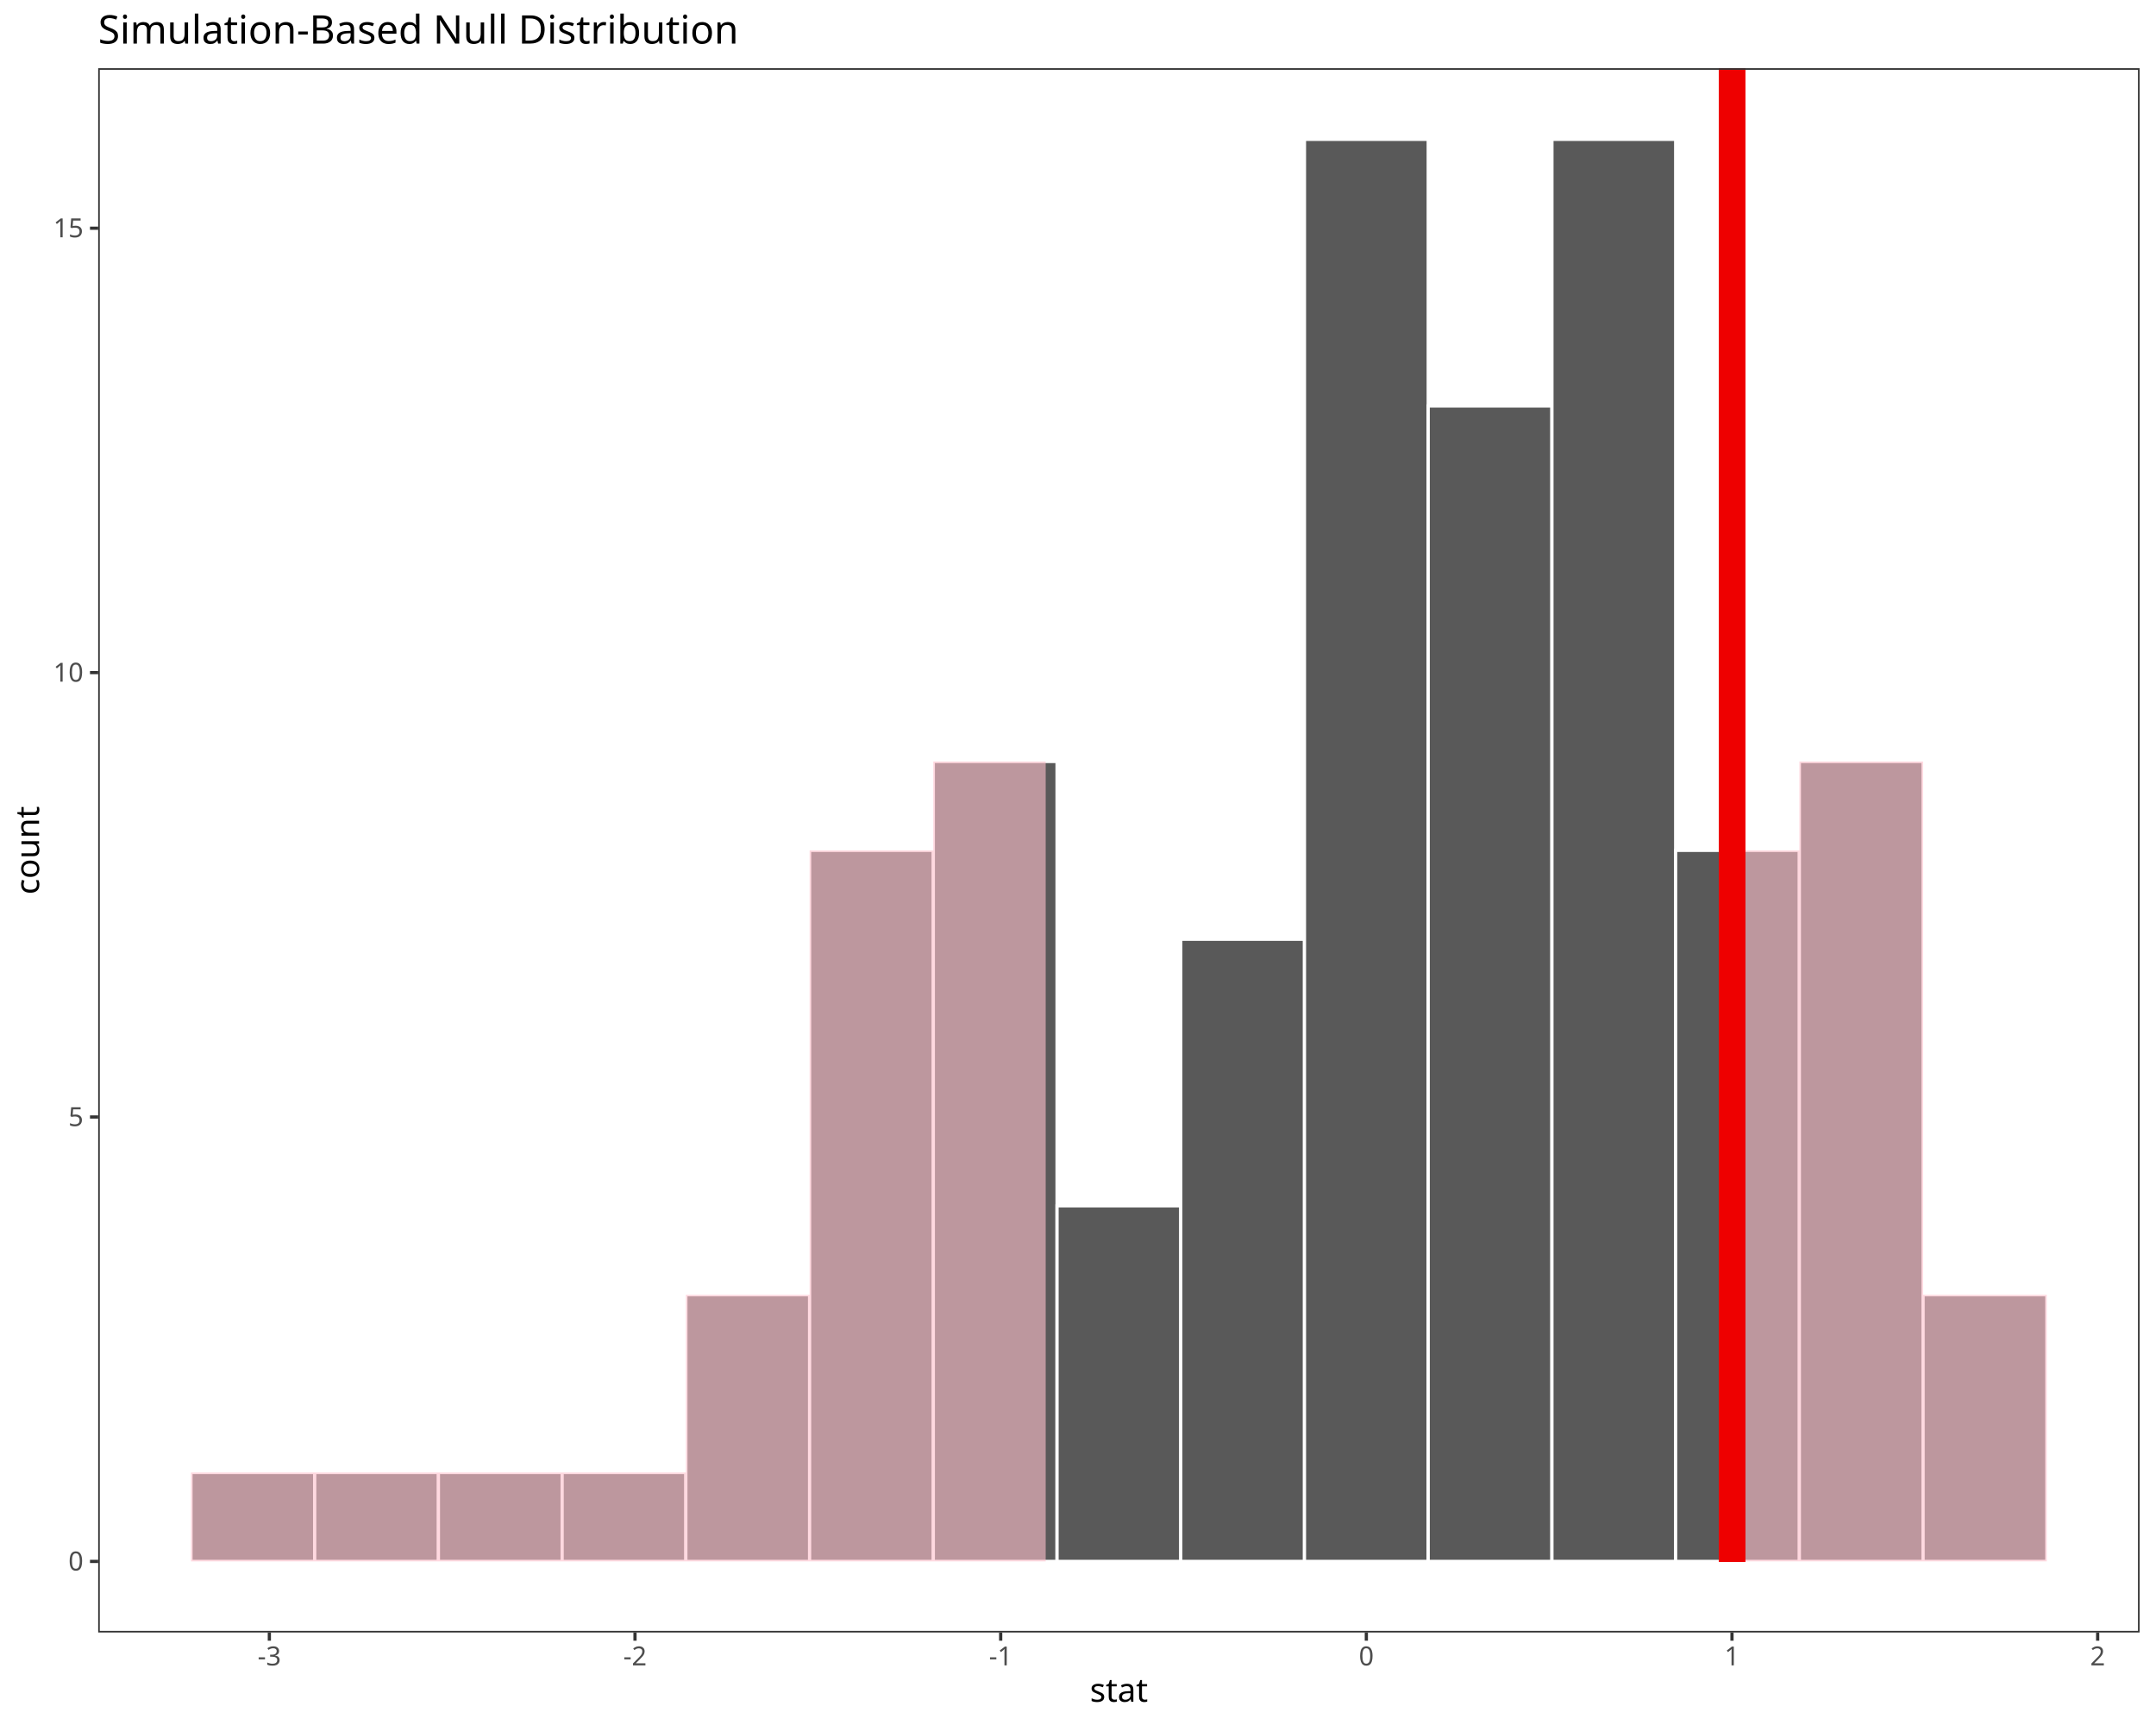
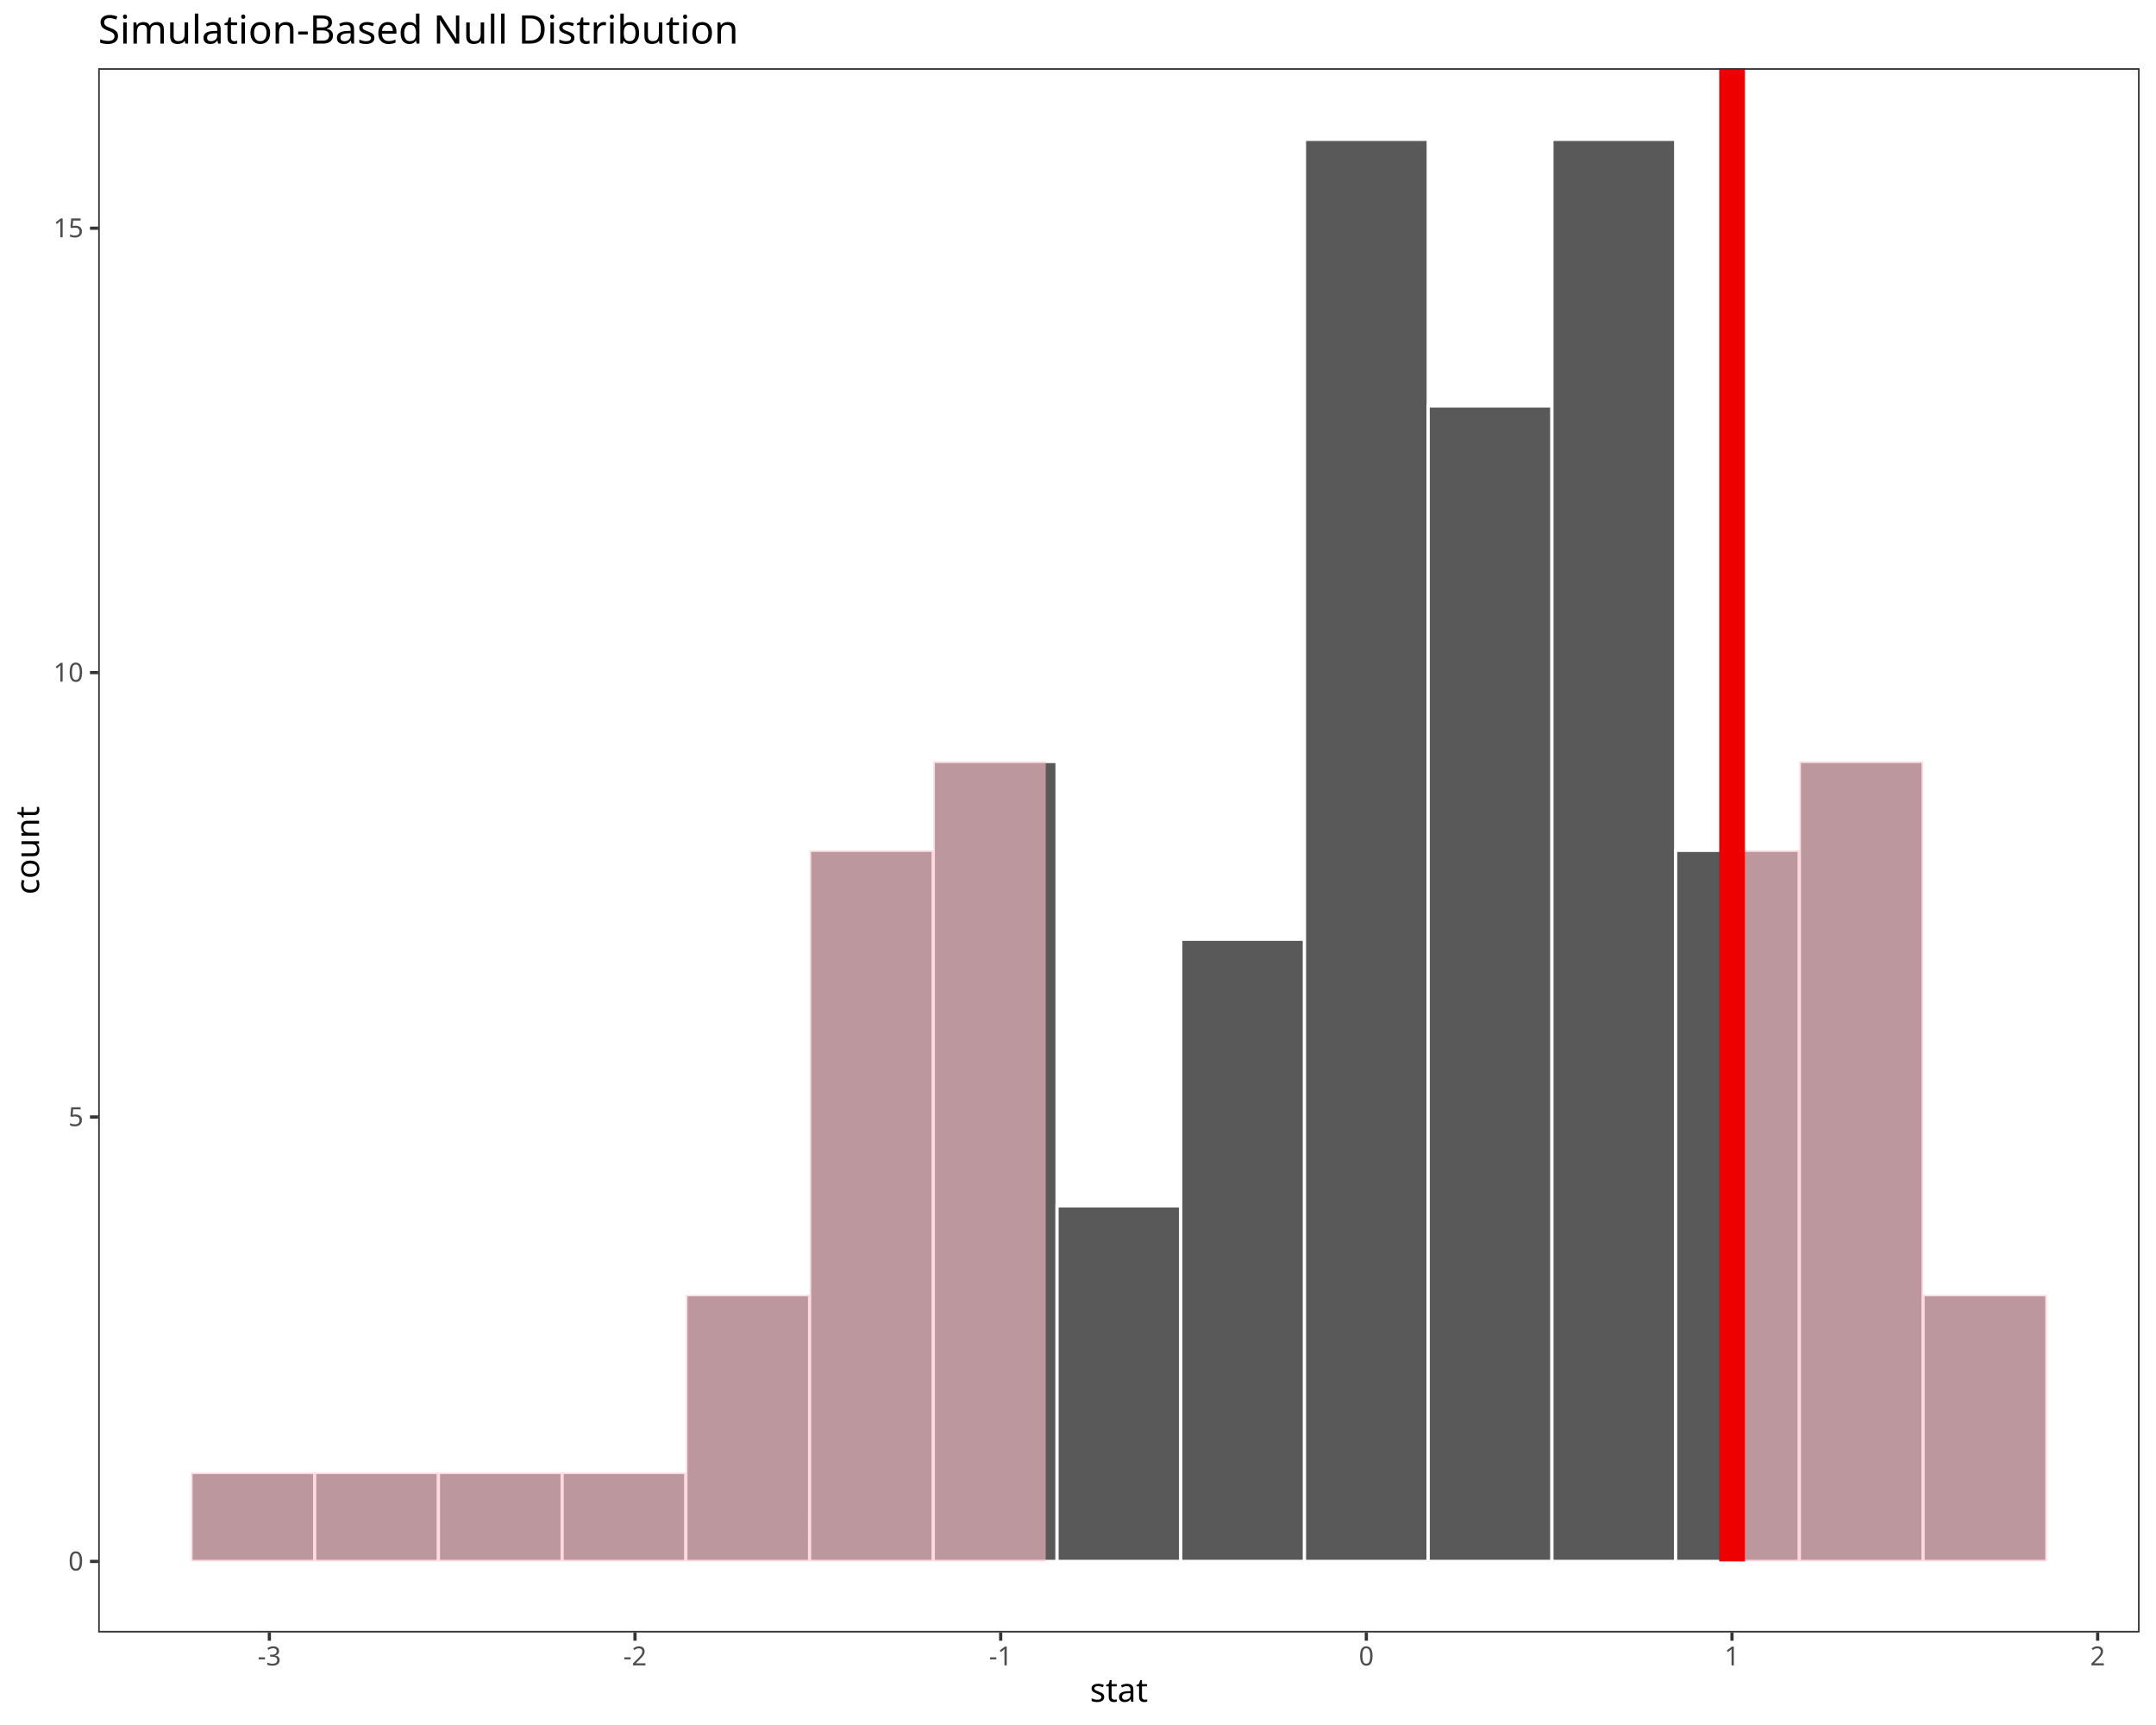
<svg xmlns="http://www.w3.org/2000/svg" class="svglite" data-engine-version="2.0" width="720.00pt" height="576.00pt" viewBox="0 0 720.00 576.00">
  <defs>
    <style type="text/css">
    .svglite line, .svglite polyline, .svglite polygon, .svglite path, .svglite rect, .svglite circle {
      fill: none;
      stroke: #000000;
      stroke-linecap: round;
      stroke-linejoin: round;
      stroke-miterlimit: 10.00;
    }
  </style>
  </defs>
  <rect width="100%" height="100%" style="stroke: none; fill: #FFFFFF;" />
  <defs>
    <clipPath id="cpMC4wMHw3MjAuMDB8MC4wMHw1NzYuMDA=">
      <rect x="0.00" y="0.00" width="720.00" height="576.00" />
    </clipPath>
  </defs>
  <g clip-path="url(#cpMC4wMHw3MjAuMDB8MC4wMHw1NzYuMDA=)">
    <rect x="0.00" y="0.00" width="720.00" height="576.00" style="stroke-width: 1.07; stroke: #FFFFFF; fill: #FFFFFF;" />
  </g>
  <defs>
    <clipPath id="cpMzIuNzl8NzE0LjUyfDIyLjc4fDU0NS4xMQ==">
      <rect x="32.79" y="22.78" width="681.73" height="522.33" />
    </clipPath>
  </defs>
  <g clip-path="url(#cpMzIuNzl8NzE0LjUyfDIyLjc4fDU0NS4xMQ==)">
    <rect x="32.79" y="22.78" width="681.73" height="522.33" style="stroke-width: 1.07; stroke: none; fill: #FFFFFF;" />
    <rect x="63.78" y="491.69" width="41.32" height="29.68" style="stroke-width: 1.07; stroke: #FFFFFF; stroke-linecap: butt; stroke-linejoin: miter; fill: #595959;" />
    <rect x="105.10" y="491.69" width="41.32" height="29.68" style="stroke-width: 1.07; stroke: #FFFFFF; stroke-linecap: butt; stroke-linejoin: miter; fill: #595959;" />
    <rect x="146.41" y="491.69" width="41.32" height="29.68" style="stroke-width: 1.07; stroke: #FFFFFF; stroke-linecap: butt; stroke-linejoin: miter; fill: #595959;" />
    <rect x="187.73" y="491.69" width="41.32" height="29.68" style="stroke-width: 1.07; stroke: #FFFFFF; stroke-linecap: butt; stroke-linejoin: miter; fill: #595959;" />
    <rect x="229.05" y="432.34" width="41.32" height="89.03" style="stroke-width: 1.07; stroke: #FFFFFF; stroke-linecap: butt; stroke-linejoin: miter; fill: #595959;" />
    <rect x="270.37" y="283.95" width="41.32" height="237.42" style="stroke-width: 1.07; stroke: #FFFFFF; stroke-linecap: butt; stroke-linejoin: miter; fill: #595959;" />
    <rect x="311.68" y="254.27" width="41.32" height="267.10" style="stroke-width: 1.07; stroke: #FFFFFF; stroke-linecap: butt; stroke-linejoin: miter; fill: #595959;" />
    <rect x="353.00" y="402.66" width="41.32" height="118.71" style="stroke-width: 1.07; stroke: #FFFFFF; stroke-linecap: butt; stroke-linejoin: miter; fill: #595959;" />
    <rect x="394.32" y="313.63" width="41.32" height="207.74" style="stroke-width: 1.07; stroke: #FFFFFF; stroke-linecap: butt; stroke-linejoin: miter; fill: #595959;" />
    <rect x="435.63" y="46.53" width="41.32" height="474.84" style="stroke-width: 1.07; stroke: #FFFFFF; stroke-linecap: butt; stroke-linejoin: miter; fill: #595959;" />
    <rect x="476.95" y="135.56" width="41.32" height="385.81" style="stroke-width: 1.07; stroke: #FFFFFF; stroke-linecap: butt; stroke-linejoin: miter; fill: #595959;" />
    <rect x="518.27" y="46.53" width="41.32" height="474.84" style="stroke-width: 1.07; stroke: #FFFFFF; stroke-linecap: butt; stroke-linejoin: miter; fill: #595959;" />
    <rect x="559.58" y="283.95" width="41.32" height="237.42" style="stroke-width: 1.07; stroke: #FFFFFF; stroke-linecap: butt; stroke-linejoin: miter; fill: #595959;" />
    <rect x="600.90" y="254.27" width="41.32" height="267.10" style="stroke-width: 1.07; stroke: #FFFFFF; stroke-linecap: butt; stroke-linejoin: miter; fill: #595959;" />
    <rect x="642.22" y="432.34" width="41.32" height="89.03" style="stroke-width: 1.07; stroke: #FFFFFF; stroke-linecap: butt; stroke-linejoin: miter; fill: #595959;" />
    <polygon points="63.78,491.69 63.78,491.69 105.10,491.69 105.10,491.69 105.10,501.59 105.10,511.48 105.10,521.37 105.10,511.48 105.10,501.59 105.10,491.69 105.10,491.69 146.41,491.69 146.41,491.69 146.41,501.59 146.41,511.48 146.41,521.37 146.41,511.48 146.42,501.59 146.42,491.69 146.42,491.69 187.73,491.69 187.73,491.69 187.73,501.59 187.73,511.48 187.73,521.37 187.73,511.48 187.73,501.59 187.73,491.69 187.73,491.69 229.05,491.69 229.05,491.69 229.05,501.59 229.05,511.48 229.05,521.37 229.05,491.69 229.05,462.01 229.05,432.34 229.05,432.34 270.36,432.34 270.36,432.34 270.36,462.01 270.36,491.69 270.37,521.37 270.37,442.23 270.37,363.09 270.37,283.95 270.37,283.95 311.68,283.95 311.68,283.95 311.68,363.09 311.68,442.23 311.68,521.37 311.68,432.34 311.68,343.30 311.68,254.27 311.68,254.27 349.21,254.27 349.21,254.27 349.21,521.37 349.21,521.37 349.21,521.37 311.68,521.37 311.68,521.37 311.68,521.37 311.68,521.37 311.68,521.37 311.68,521.37 311.68,521.37 311.68,521.37 311.68,521.37 270.37,521.37 270.37,521.37 270.37,521.37 270.37,521.37 270.37,521.37 270.36,521.37 270.36,521.37 270.36,521.37 270.36,521.37 229.05,521.37 229.05,521.37 229.05,521.37 229.05,521.37 229.05,521.37 229.05,521.37 229.05,521.37 229.05,521.37 229.05,521.37 187.73,521.37 187.73,521.37 187.73,521.37 187.73,521.37 187.73,521.37 187.73,521.37 187.73,521.37 187.73,521.37 187.73,521.37 146.42,521.37 146.42,521.37 146.42,521.37 146.41,521.37 146.41,521.37 146.41,521.37 146.41,521.37 146.41,521.37 146.41,521.37 105.10,521.37 105.10,521.37 105.10,521.37 105.10,521.37 105.10,521.37 105.10,521.37 105.10,521.37 105.10,521.37 105.10,521.37 63.78,521.37 63.78,521.37 63.78,521.37 " style="stroke-width: 0.00; stroke: none; stroke-linecap: butt; fill: #FFC0CB; fill-opacity: 0.60;" />
    <polyline points="63.78,491.69 63.78,491.69 105.10,491.69 105.10,491.69 105.10,501.59 105.10,511.48 105.10,521.37 105.10,511.48 105.10,501.59 105.10,491.69 105.10,491.69 146.41,491.69 146.41,491.69 146.41,501.59 146.41,511.48 146.41,521.37 146.41,511.48 146.42,501.59 146.42,491.69 146.42,491.69 187.73,491.69 187.73,491.69 187.73,501.59 187.73,511.48 187.73,521.37 187.73,511.48 187.73,501.59 187.73,491.69 187.73,491.69 229.05,491.69 229.05,491.69 229.05,501.59 229.05,511.48 229.05,521.37 229.05,491.69 229.05,462.01 229.05,432.34 229.05,432.34 270.36,432.34 270.36,432.34 270.36,462.01 270.36,491.69 270.37,521.37 270.37,442.23 270.37,363.09 270.37,283.95 270.37,283.95 311.68,283.95 311.68,283.95 311.68,363.09 311.68,442.23 311.68,521.37 311.68,432.34 311.68,343.30 311.68,254.27 311.68,254.27 349.21,254.27 349.21,254.27 " style="stroke-width: 8.54; stroke: none; stroke-linecap: butt;" />
    <polygon points="578.40,283.95 578.40,283.95 600.90,283.95 600.90,283.95 600.90,363.09 600.90,442.23 600.90,521.37 600.90,432.34 600.90,343.30 600.90,254.27 600.90,254.27 642.22,254.27 642.22,254.27 642.22,343.30 642.22,432.34 642.22,521.37 642.22,491.69 642.22,462.01 642.22,432.34 642.22,432.34 683.53,432.34 683.53,432.34 683.53,521.37 683.53,521.37 683.53,521.37 642.22,521.37 642.22,521.37 642.22,521.37 642.22,521.37 642.22,521.37 642.22,521.37 642.22,521.37 642.22,521.37 642.22,521.37 600.90,521.37 600.90,521.37 600.90,521.37 600.90,521.37 600.90,521.37 600.90,521.37 600.90,521.37 600.90,521.37 600.90,521.37 578.40,521.37 578.40,521.37 578.40,521.37 " style="stroke-width: 0.00; stroke: none; stroke-linecap: butt; fill: #FFC0CB; fill-opacity: 0.60;" />
    <polyline points="578.40,283.95 578.40,283.95 600.90,283.95 600.90,283.95 600.90,363.09 600.90,442.23 600.90,521.37 600.90,432.34 600.90,343.30 600.90,254.27 600.90,254.27 642.22,254.27 642.22,254.27 642.22,343.30 642.22,432.34 642.22,521.37 642.22,491.69 642.22,462.01 642.22,432.34 642.22,432.34 683.53,432.34 683.53,432.34 " style="stroke-width: 8.54; stroke: none; stroke-linecap: butt;" />
    <line x1="578.40" y1="521.37" x2="578.40" y2="22.78" style="stroke-width: 8.54; stroke: #EE0000; stroke-linecap: butt;" />
-     <line x1="578.40" y1="521.37" x2="578.40" y2="22.78" style="stroke-width: 8.54; stroke: #EE0000; stroke-linecap: butt;" />
-     <line x1="578.40" y1="521.37" x2="578.40" y2="22.78" style="stroke-width: 8.54; stroke: #EE0000; stroke-linecap: butt;" />
-     <line x1="578.40" y1="521.37" x2="578.40" y2="22.78" style="stroke-width: 8.54; stroke: #EE0000; stroke-linecap: butt;" />
-     <line x1="578.40" y1="521.37" x2="578.40" y2="22.78" style="stroke-width: 8.54; stroke: #EE0000; stroke-linecap: butt;" />
-     <line x1="578.40" y1="521.37" x2="578.40" y2="22.78" style="stroke-width: 8.54; stroke: #EE0000; stroke-linecap: butt;" />
-     <line x1="578.40" y1="521.37" x2="578.40" y2="22.78" style="stroke-width: 8.54; stroke: #EE0000; stroke-linecap: butt;" />
-     <line x1="578.40" y1="521.37" x2="578.40" y2="22.78" style="stroke-width: 8.54; stroke: #EE0000; stroke-linecap: butt;" />
-     <line x1="578.40" y1="521.37" x2="578.40" y2="22.78" style="stroke-width: 8.54; stroke: #EE0000; stroke-linecap: butt;" />
-     <line x1="578.40" y1="521.37" x2="578.40" y2="22.78" style="stroke-width: 8.54; stroke: #EE0000; stroke-linecap: butt;" />
-     <line x1="578.40" y1="521.37" x2="578.40" y2="22.78" style="stroke-width: 8.54; stroke: #EE0000; stroke-linecap: butt;" />
-     <line x1="578.40" y1="521.37" x2="578.40" y2="22.78" style="stroke-width: 8.54; stroke: #EE0000; stroke-linecap: butt;" />
-     <line x1="578.40" y1="521.37" x2="578.40" y2="22.78" style="stroke-width: 8.54; stroke: #EE0000; stroke-linecap: butt;" />
-     <line x1="578.40" y1="521.37" x2="578.40" y2="22.78" style="stroke-width: 8.54; stroke: #EE0000; stroke-linecap: butt;" />
-     <line x1="578.40" y1="521.37" x2="578.40" y2="22.78" style="stroke-width: 8.54; stroke: #EE0000; stroke-linecap: butt;" />
-     <line x1="578.40" y1="521.37" x2="578.40" y2="22.78" style="stroke-width: 8.54; stroke: #EE0000; stroke-linecap: butt;" />
-     <line x1="578.40" y1="521.37" x2="578.40" y2="22.78" style="stroke-width: 8.54; stroke: #EE0000; stroke-linecap: butt;" />
-     <line x1="578.40" y1="521.37" x2="578.40" y2="22.78" style="stroke-width: 8.54; stroke: #EE0000; stroke-linecap: butt;" />
-     <line x1="578.40" y1="521.37" x2="578.40" y2="22.78" style="stroke-width: 8.54; stroke: #EE0000; stroke-linecap: butt;" />
-     <line x1="578.40" y1="521.37" x2="578.40" y2="22.78" style="stroke-width: 8.54; stroke: #EE0000; stroke-linecap: butt;" />
-     <line x1="578.40" y1="521.37" x2="578.40" y2="22.78" style="stroke-width: 8.54; stroke: #EE0000; stroke-linecap: butt;" />
-     <line x1="578.40" y1="521.37" x2="578.40" y2="22.78" style="stroke-width: 8.54; stroke: #EE0000; stroke-linecap: butt;" />
-     <line x1="578.40" y1="521.37" x2="578.40" y2="22.78" style="stroke-width: 8.54; stroke: #EE0000; stroke-linecap: butt;" />
-     <line x1="578.40" y1="521.37" x2="578.40" y2="22.78" style="stroke-width: 8.54; stroke: #EE0000; stroke-linecap: butt;" />
-     <line x1="578.40" y1="521.37" x2="578.40" y2="22.78" style="stroke-width: 8.54; stroke: #EE0000; stroke-linecap: butt;" />
-     <line x1="578.40" y1="521.37" x2="578.40" y2="22.78" style="stroke-width: 8.54; stroke: #EE0000; stroke-linecap: butt;" />
-     <line x1="578.40" y1="521.37" x2="578.40" y2="22.78" style="stroke-width: 8.54; stroke: #EE0000; stroke-linecap: butt;" />
-     <line x1="578.40" y1="521.37" x2="578.40" y2="22.78" style="stroke-width: 8.54; stroke: #EE0000; stroke-linecap: butt;" />
-     <line x1="578.40" y1="521.37" x2="578.40" y2="22.78" style="stroke-width: 8.54; stroke: #EE0000; stroke-linecap: butt;" />
-     <line x1="578.40" y1="521.37" x2="578.40" y2="22.78" style="stroke-width: 8.54; stroke: #EE0000; stroke-linecap: butt;" />
-     <line x1="578.40" y1="521.37" x2="578.40" y2="22.78" style="stroke-width: 8.54; stroke: #EE0000; stroke-linecap: butt;" />
-     <line x1="578.40" y1="521.37" x2="578.40" y2="22.78" style="stroke-width: 8.54; stroke: #EE0000; stroke-linecap: butt;" />
-     <line x1="578.40" y1="521.37" x2="578.40" y2="22.78" style="stroke-width: 8.54; stroke: #EE0000; stroke-linecap: butt;" />
-     <line x1="578.40" y1="521.37" x2="578.40" y2="22.78" style="stroke-width: 8.54; stroke: #EE0000; stroke-linecap: butt;" />
-     <line x1="578.40" y1="521.37" x2="578.40" y2="22.78" style="stroke-width: 8.54; stroke: #EE0000; stroke-linecap: butt;" />
-     <line x1="578.40" y1="521.37" x2="578.40" y2="22.78" style="stroke-width: 8.54; stroke: #EE0000; stroke-linecap: butt;" />
-     <line x1="578.40" y1="521.37" x2="578.40" y2="22.78" style="stroke-width: 8.54; stroke: #EE0000; stroke-linecap: butt;" />
-     <line x1="578.40" y1="521.37" x2="578.40" y2="22.78" style="stroke-width: 8.54; stroke: #EE0000; stroke-linecap: butt;" />
-     <line x1="578.40" y1="521.37" x2="578.40" y2="22.78" style="stroke-width: 8.54; stroke: #EE0000; stroke-linecap: butt;" />
-     <line x1="578.40" y1="521.37" x2="578.40" y2="22.78" style="stroke-width: 8.54; stroke: #EE0000; stroke-linecap: butt;" />
-     <line x1="578.40" y1="521.37" x2="578.40" y2="22.78" style="stroke-width: 8.54; stroke: #EE0000; stroke-linecap: butt;" />
-     <line x1="578.40" y1="521.37" x2="578.40" y2="22.78" style="stroke-width: 8.54; stroke: #EE0000; stroke-linecap: butt;" />
-     <line x1="578.40" y1="521.37" x2="578.40" y2="22.78" style="stroke-width: 8.54; stroke: #EE0000; stroke-linecap: butt;" />
-     <line x1="578.40" y1="521.37" x2="578.40" y2="22.78" style="stroke-width: 8.54; stroke: #EE0000; stroke-linecap: butt;" />
-     <line x1="578.40" y1="521.37" x2="578.40" y2="22.78" style="stroke-width: 8.54; stroke: #EE0000; stroke-linecap: butt;" />
-     <line x1="578.40" y1="521.37" x2="578.40" y2="22.78" style="stroke-width: 8.54; stroke: #EE0000; stroke-linecap: butt;" />
-     <line x1="578.40" y1="521.37" x2="578.40" y2="22.78" style="stroke-width: 8.54; stroke: #EE0000; stroke-linecap: butt;" />
-     <line x1="578.40" y1="521.37" x2="578.40" y2="22.78" style="stroke-width: 8.54; stroke: #EE0000; stroke-linecap: butt;" />
-     <line x1="578.40" y1="521.37" x2="578.40" y2="22.78" style="stroke-width: 8.54; stroke: #EE0000; stroke-linecap: butt;" />
-     <line x1="578.40" y1="521.37" x2="578.40" y2="22.78" style="stroke-width: 8.54; stroke: #EE0000; stroke-linecap: butt;" />
-     <line x1="578.40" y1="521.37" x2="578.40" y2="22.78" style="stroke-width: 8.54; stroke: #EE0000; stroke-linecap: butt;" />
-     <line x1="578.40" y1="521.37" x2="578.40" y2="22.78" style="stroke-width: 8.54; stroke: #EE0000; stroke-linecap: butt;" />
-     <line x1="578.40" y1="521.37" x2="578.40" y2="22.78" style="stroke-width: 8.54; stroke: #EE0000; stroke-linecap: butt;" />
-     <line x1="578.40" y1="521.37" x2="578.40" y2="22.78" style="stroke-width: 8.54; stroke: #EE0000; stroke-linecap: butt;" />
-     <line x1="578.40" y1="521.37" x2="578.40" y2="22.78" style="stroke-width: 8.54; stroke: #EE0000; stroke-linecap: butt;" />
-     <line x1="578.40" y1="521.37" x2="578.40" y2="22.78" style="stroke-width: 8.54; stroke: #EE0000; stroke-linecap: butt;" />
-     <line x1="578.40" y1="521.37" x2="578.40" y2="22.78" style="stroke-width: 8.54; stroke: #EE0000; stroke-linecap: butt;" />
-     <line x1="578.40" y1="521.37" x2="578.40" y2="22.78" style="stroke-width: 8.54; stroke: #EE0000; stroke-linecap: butt;" />
-     <line x1="578.40" y1="521.37" x2="578.40" y2="22.78" style="stroke-width: 8.54; stroke: #EE0000; stroke-linecap: butt;" />
-     <line x1="578.40" y1="521.37" x2="578.40" y2="22.78" style="stroke-width: 8.54; stroke: #EE0000; stroke-linecap: butt;" />
-     <line x1="578.40" y1="521.37" x2="578.40" y2="22.78" style="stroke-width: 8.54; stroke: #EE0000; stroke-linecap: butt;" />
-     <line x1="578.40" y1="521.37" x2="578.40" y2="22.78" style="stroke-width: 8.54; stroke: #EE0000; stroke-linecap: butt;" />
-     <line x1="578.40" y1="521.37" x2="578.40" y2="22.78" style="stroke-width: 8.54; stroke: #EE0000; stroke-linecap: butt;" />
-     <line x1="578.40" y1="521.37" x2="578.40" y2="22.78" style="stroke-width: 8.54; stroke: #EE0000; stroke-linecap: butt;" />
-     <line x1="578.40" y1="521.37" x2="578.40" y2="22.78" style="stroke-width: 8.54; stroke: #EE0000; stroke-linecap: butt;" />
-     <line x1="578.40" y1="521.37" x2="578.40" y2="22.78" style="stroke-width: 8.54; stroke: #EE0000; stroke-linecap: butt;" />
-     <line x1="578.40" y1="521.37" x2="578.40" y2="22.78" style="stroke-width: 8.54; stroke: #EE0000; stroke-linecap: butt;" />
-     <line x1="578.40" y1="521.37" x2="578.40" y2="22.78" style="stroke-width: 8.54; stroke: #EE0000; stroke-linecap: butt;" />
-     <line x1="578.40" y1="521.37" x2="578.40" y2="22.78" style="stroke-width: 8.54; stroke: #EE0000; stroke-linecap: butt;" />
-     <line x1="578.40" y1="521.37" x2="578.40" y2="22.78" style="stroke-width: 8.54; stroke: #EE0000; stroke-linecap: butt;" />
-     <line x1="578.40" y1="521.37" x2="578.40" y2="22.78" style="stroke-width: 8.54; stroke: #EE0000; stroke-linecap: butt;" />
-     <line x1="578.40" y1="521.37" x2="578.40" y2="22.78" style="stroke-width: 8.54; stroke: #EE0000; stroke-linecap: butt;" />
-     <line x1="578.40" y1="521.37" x2="578.40" y2="22.78" style="stroke-width: 8.54; stroke: #EE0000; stroke-linecap: butt;" />
-     <line x1="578.40" y1="521.37" x2="578.40" y2="22.78" style="stroke-width: 8.54; stroke: #EE0000; stroke-linecap: butt;" />
-     <line x1="578.40" y1="521.37" x2="578.40" y2="22.78" style="stroke-width: 8.54; stroke: #EE0000; stroke-linecap: butt;" />
-     <line x1="578.40" y1="521.37" x2="578.40" y2="22.78" style="stroke-width: 8.54; stroke: #EE0000; stroke-linecap: butt;" />
-     <line x1="578.40" y1="521.37" x2="578.40" y2="22.78" style="stroke-width: 8.54; stroke: #EE0000; stroke-linecap: butt;" />
-     <line x1="578.40" y1="521.37" x2="578.40" y2="22.78" style="stroke-width: 8.54; stroke: #EE0000; stroke-linecap: butt;" />
-     <line x1="578.40" y1="521.37" x2="578.40" y2="22.78" style="stroke-width: 8.54; stroke: #EE0000; stroke-linecap: butt;" />
-     <line x1="578.40" y1="521.37" x2="578.40" y2="22.78" style="stroke-width: 8.54; stroke: #EE0000; stroke-linecap: butt;" />
-     <line x1="578.40" y1="521.37" x2="578.40" y2="22.78" style="stroke-width: 8.54; stroke: #EE0000; stroke-linecap: butt;" />
-     <line x1="578.40" y1="521.37" x2="578.40" y2="22.78" style="stroke-width: 8.54; stroke: #EE0000; stroke-linecap: butt;" />
-     <line x1="578.40" y1="521.37" x2="578.40" y2="22.78" style="stroke-width: 8.54; stroke: #EE0000; stroke-linecap: butt;" />
-     <line x1="578.40" y1="521.37" x2="578.40" y2="22.78" style="stroke-width: 8.54; stroke: #EE0000; stroke-linecap: butt;" />
-     <line x1="578.40" y1="521.37" x2="578.40" y2="22.78" style="stroke-width: 8.54; stroke: #EE0000; stroke-linecap: butt;" />
-     <line x1="578.40" y1="521.37" x2="578.40" y2="22.78" style="stroke-width: 8.54; stroke: #EE0000; stroke-linecap: butt;" />
-     <line x1="578.40" y1="521.37" x2="578.40" y2="22.78" style="stroke-width: 8.54; stroke: #EE0000; stroke-linecap: butt;" />
-     <line x1="578.40" y1="521.37" x2="578.40" y2="22.78" style="stroke-width: 8.54; stroke: #EE0000; stroke-linecap: butt;" />
-     <line x1="578.40" y1="521.37" x2="578.40" y2="22.78" style="stroke-width: 8.54; stroke: #EE0000; stroke-linecap: butt;" />
-     <line x1="578.40" y1="521.37" x2="578.40" y2="22.78" style="stroke-width: 8.54; stroke: #EE0000; stroke-linecap: butt;" />
-     <line x1="578.40" y1="521.37" x2="578.40" y2="22.78" style="stroke-width: 8.54; stroke: #EE0000; stroke-linecap: butt;" />
-     <line x1="578.40" y1="521.37" x2="578.40" y2="22.78" style="stroke-width: 8.54; stroke: #EE0000; stroke-linecap: butt;" />
-     <line x1="578.40" y1="521.37" x2="578.40" y2="22.78" style="stroke-width: 8.54; stroke: #EE0000; stroke-linecap: butt;" />
-     <line x1="578.40" y1="521.37" x2="578.40" y2="22.78" style="stroke-width: 8.54; stroke: #EE0000; stroke-linecap: butt;" />
-     <line x1="578.40" y1="521.37" x2="578.40" y2="22.78" style="stroke-width: 8.54; stroke: #EE0000; stroke-linecap: butt;" />
-     <line x1="578.40" y1="521.37" x2="578.40" y2="22.78" style="stroke-width: 8.54; stroke: #EE0000; stroke-linecap: butt;" />
-     <line x1="578.40" y1="521.37" x2="578.40" y2="22.78" style="stroke-width: 8.54; stroke: #EE0000; stroke-linecap: butt;" />
-     <line x1="578.40" y1="521.37" x2="578.40" y2="22.78" style="stroke-width: 8.54; stroke: #EE0000; stroke-linecap: butt;" />
-     <line x1="578.40" y1="521.37" x2="578.40" y2="22.78" style="stroke-width: 8.54; stroke: #EE0000; stroke-linecap: butt;" />
-     <line x1="578.40" y1="521.37" x2="578.40" y2="22.78" style="stroke-width: 8.54; stroke: #EE0000; stroke-linecap: butt;" />
    <rect x="32.79" y="22.78" width="681.73" height="522.33" style="stroke-width: 1.07; stroke: #333333;" />
  </g>
  <g clip-path="url(#cpMC4wMHw3MjAuMDB8MC4wMHw1NzYuMDA=)">
    <text x="27.86" y="524.40" text-anchor="end" style="font-size: 8.80px; fill: #4D4D4D; font-family: sans;" textLength="4.89px" lengthAdjust="spacingAndGlyphs">0</text>
    <text x="27.86" y="376.01" text-anchor="end" style="font-size: 8.80px; fill: #4D4D4D; font-family: sans;" textLength="4.89px" lengthAdjust="spacingAndGlyphs">5</text>
    <text x="27.86" y="227.62" text-anchor="end" style="font-size: 8.80px; fill: #4D4D4D; font-family: sans;" textLength="9.79px" lengthAdjust="spacingAndGlyphs">10</text>
    <text x="27.86" y="79.23" text-anchor="end" style="font-size: 8.80px; fill: #4D4D4D; font-family: sans;" textLength="9.79px" lengthAdjust="spacingAndGlyphs">15</text>
    <polyline points="30.05,521.37 32.79,521.37 " style="stroke-width: 1.07; stroke: #333333; stroke-linecap: butt;" />
    <polyline points="30.05,372.98 32.79,372.98 " style="stroke-width: 1.07; stroke: #333333; stroke-linecap: butt;" />
    <polyline points="30.05,224.59 32.79,224.59 " style="stroke-width: 1.07; stroke: #333333; stroke-linecap: butt;" />
    <polyline points="30.05,76.20 32.79,76.20 " style="stroke-width: 1.07; stroke: #333333; stroke-linecap: butt;" />
    <polyline points="89.95,547.85 89.95,545.11 " style="stroke-width: 1.07; stroke: #333333; stroke-linecap: butt;" />
    <polyline points="212.06,547.85 212.06,545.11 " style="stroke-width: 1.07; stroke: #333333; stroke-linecap: butt;" />
    <polyline points="334.18,547.85 334.18,545.11 " style="stroke-width: 1.07; stroke: #333333; stroke-linecap: butt;" />
    <polyline points="456.29,547.85 456.29,545.11 " style="stroke-width: 1.07; stroke: #333333; stroke-linecap: butt;" />
    <polyline points="578.40,547.85 578.40,545.11 " style="stroke-width: 1.07; stroke: #333333; stroke-linecap: butt;" />
    <polyline points="700.52,547.85 700.52,545.11 " style="stroke-width: 1.07; stroke: #333333; stroke-linecap: butt;" />
    <text x="89.95" y="556.10" text-anchor="middle" style="font-size: 8.80px; fill: #4D4D4D; font-family: sans;" textLength="7.82px" lengthAdjust="spacingAndGlyphs">-3</text>
    <text x="212.06" y="556.10" text-anchor="middle" style="font-size: 8.80px; fill: #4D4D4D; font-family: sans;" textLength="7.82px" lengthAdjust="spacingAndGlyphs">-2</text>
    <text x="334.18" y="556.10" text-anchor="middle" style="font-size: 8.80px; fill: #4D4D4D; font-family: sans;" textLength="7.82px" lengthAdjust="spacingAndGlyphs">-1</text>
    <text x="456.29" y="556.10" text-anchor="middle" style="font-size: 8.80px; fill: #4D4D4D; font-family: sans;" textLength="4.89px" lengthAdjust="spacingAndGlyphs">0</text>
    <text x="578.40" y="556.10" text-anchor="middle" style="font-size: 8.80px; fill: #4D4D4D; font-family: sans;" textLength="4.89px" lengthAdjust="spacingAndGlyphs">1</text>
    <text x="700.52" y="556.10" text-anchor="middle" style="font-size: 8.80px; fill: #4D4D4D; font-family: sans;" textLength="4.89px" lengthAdjust="spacingAndGlyphs">2</text>
    <text x="373.66" y="568.24" text-anchor="middle" style="font-size: 11.00px; font-family: sans;" textLength="17.73px" lengthAdjust="spacingAndGlyphs">stat</text>
    <text transform="translate(13.05,283.95) rotate(-90)" text-anchor="middle" style="font-size: 11.00px; font-family: sans;" textLength="26.91px" lengthAdjust="spacingAndGlyphs">count</text>
    <text x="32.79" y="14.56" style="font-size: 13.20px; font-family: sans;" textLength="199.57px" lengthAdjust="spacingAndGlyphs">Simulation-Based Null Distribution</text>
  </g>
</svg>
